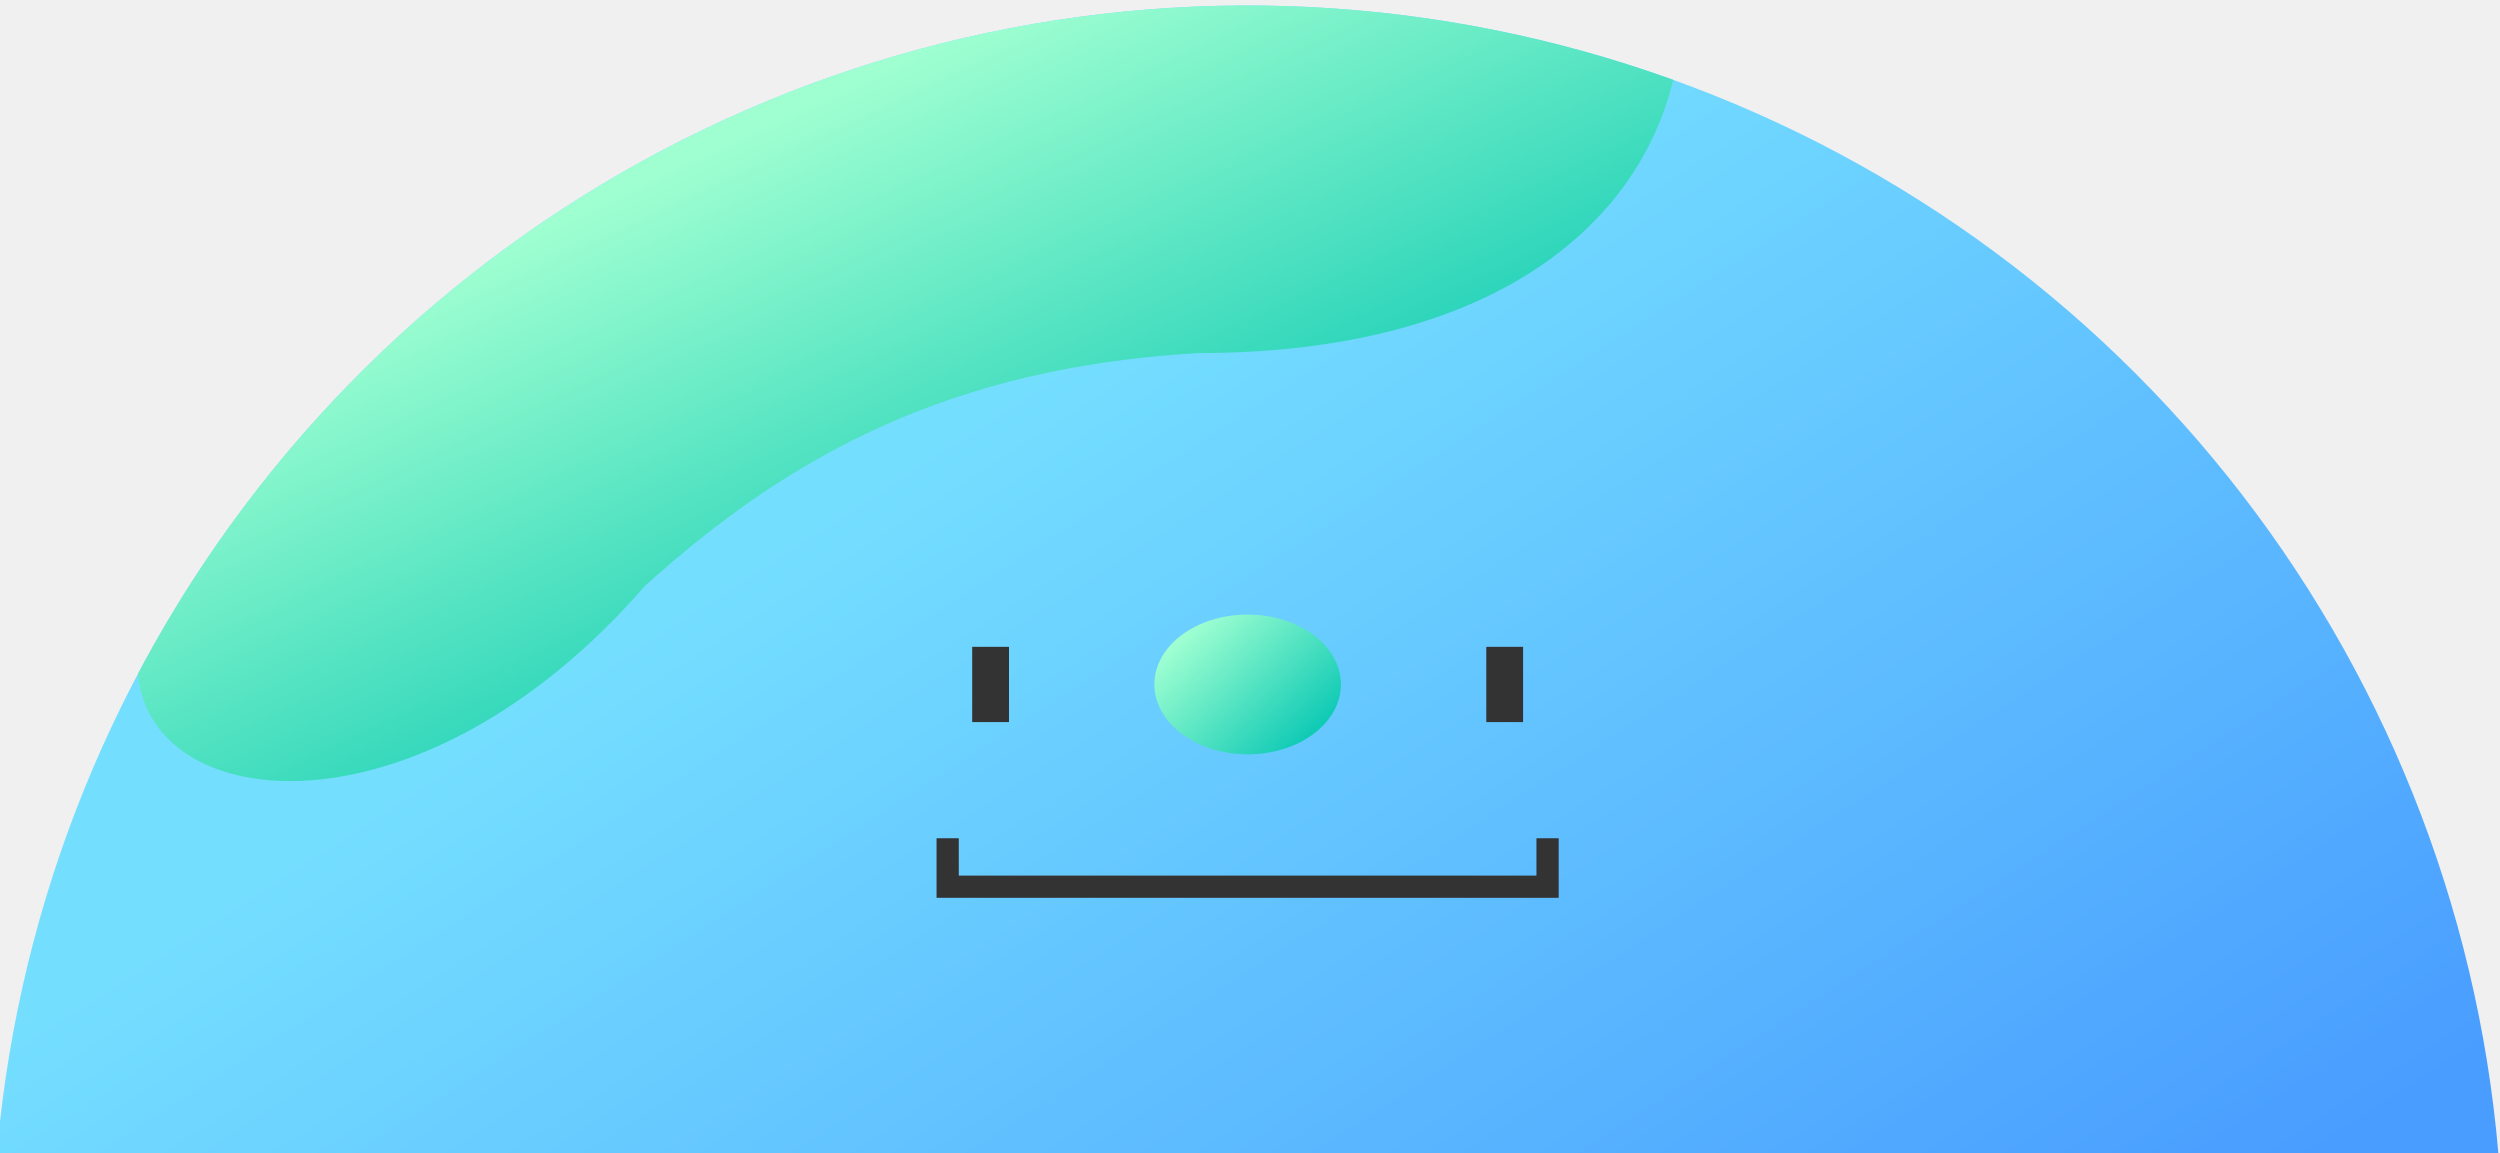
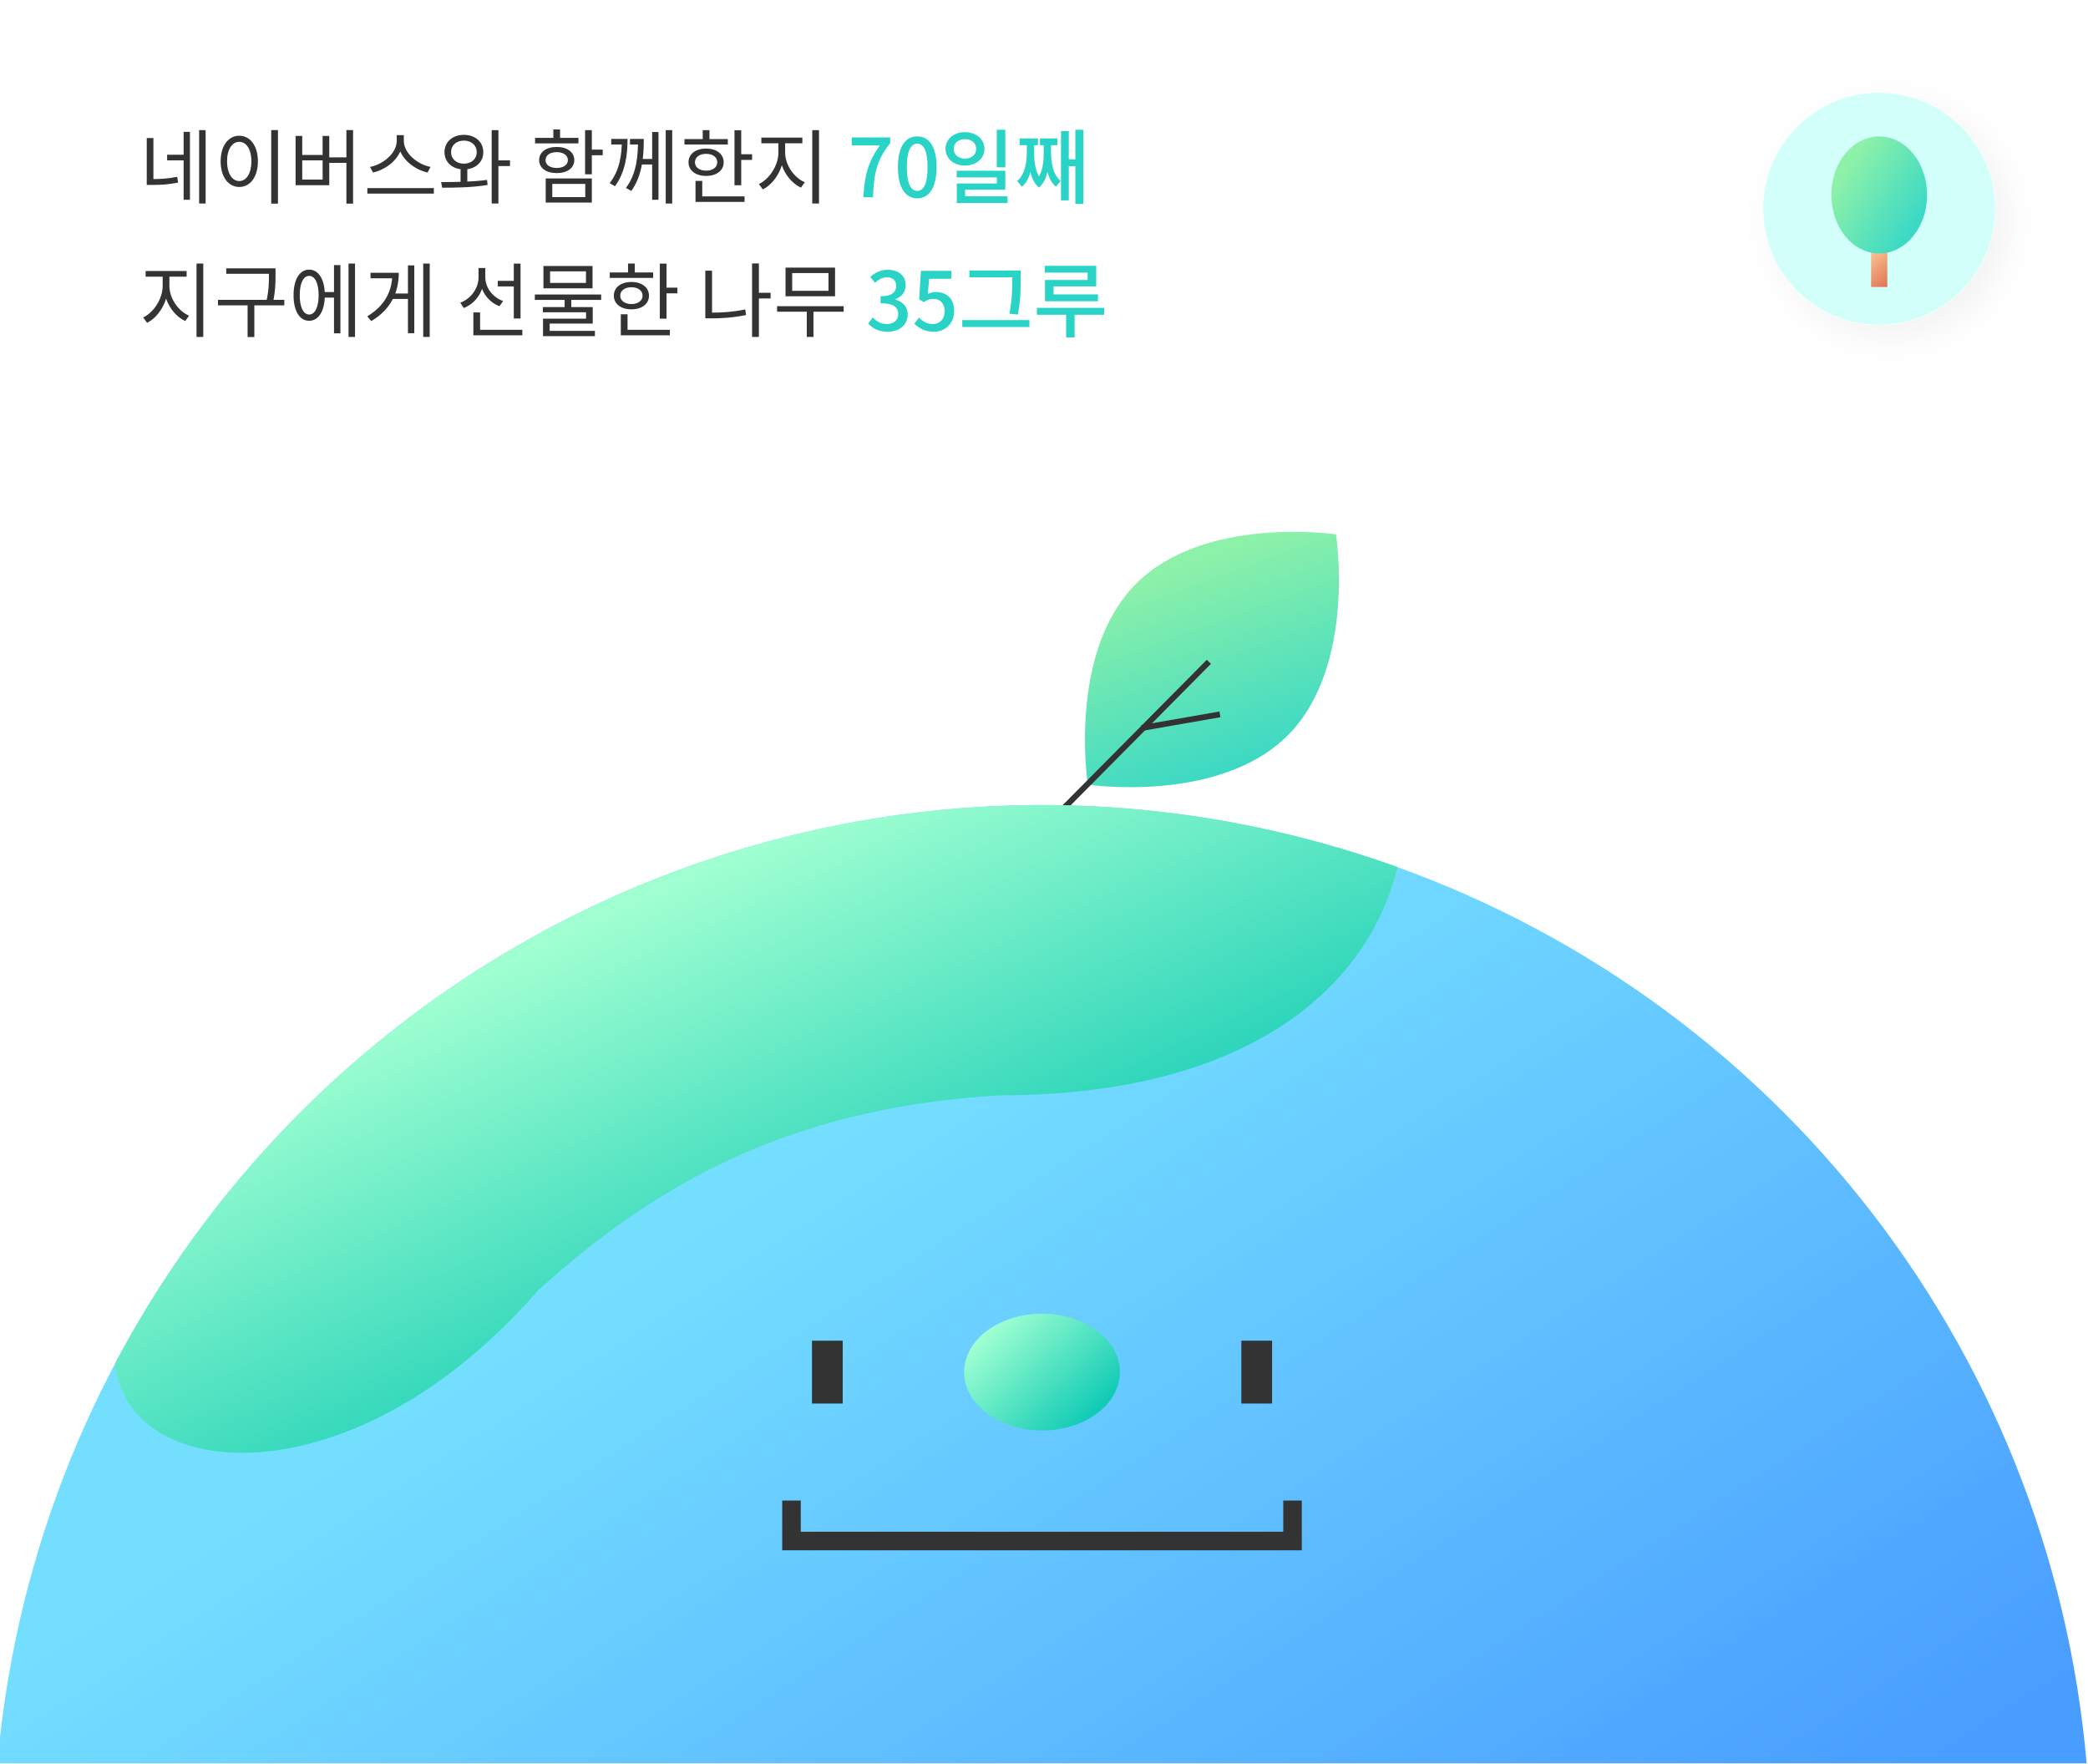
- <svg xmlns="http://www.w3.org/2000/svg" width="360" height="166" viewBox="0 0 360 166" fill="none">
-   <path d="M179.657 362.338C215.411 362.338 250.361 351.736 280.089 331.873C309.818 312.009 332.988 283.776 346.67 250.744C360.352 217.712 363.932 181.364 356.957 146.298C349.982 111.231 332.765 79.02 307.483 53.739C282.202 28.457 249.991 11.24 214.924 4.265C179.858 -2.71 143.51 0.87 110.478 14.552C77.446 28.235 49.213 51.405 29.35 81.133C9.486 110.861 -1.116 145.811 -1.116 181.565C-1.116 229.509 17.93 275.49 51.831 309.391C85.733 343.293 131.713 362.338 179.657 362.338V362.338Z" fill="url(#paint0_linear_1290_29805)" />
-   <path fill-rule="evenodd" clip-rule="evenodd" d="M240.945 11.498C232.498 8.454 223.803 6.031 214.924 4.265C179.858 -2.71 143.51 0.87 110.478 14.552C77.446 28.235 49.213 51.405 29.35 81.133C25.908 86.283 22.745 91.591 19.866 97.032C21.676 117.624 60.569 121.498 92.822 84.422C113.838 65.376 137.153 52.898 172.491 50.846C214.753 50.846 235.852 32.562 240.945 11.498Z" fill="url(#paint1_linear_1290_29805)" />
-   <path d="M179.661 108.623C187.086 108.623 193.09 104.125 193.09 98.551C193.09 92.977 187.086 88.501 179.661 88.501C172.237 88.501 166.232 92.999 166.232 98.551C166.232 104.103 172.258 108.623 179.661 108.623Z" fill="url(#paint2_linear_1290_29805)" />
-   <path d="M142.646 93.144V103.98" stroke="#333333" stroke-width="5.3" stroke-miterlimit="10" />
-   <path d="M216.675 93.144V103.98" stroke="#333333" stroke-width="5.3" stroke-miterlimit="10" />
-   <path d="M222.849 120.708V127.686H136.463V120.708" stroke="#333333" stroke-width="3.2" stroke-miterlimit="10" />
+ <svg xmlns="http://www.w3.org/2000/svg" width="360" height="304" viewBox="0 0 360 304" fill="none">
+   <rect width="360" height="304" fill="white" />
+   <g clip-path="url(#clip0_1643_21463)">
+     <path d="M187.561 135.279C187.561 135.279 210.27 138.639 222.086 126.723C233.901 114.808 230.35 92.129 230.35 92.129C230.35 92.129 207.642 88.769 195.826 100.684C184.01 112.6 187.561 135.279 187.561 135.279Z" fill="url(#paint0_linear_1643_21463)" />
+     <path d="M181.236 141.524L208.429 114.101" stroke="#333333" />
+     <path d="M196.833 125.516L210.329 123.163" stroke="#333333" />
+     <path d="M179.657 500.338C215.411 500.338 250.361 489.736 280.089 469.873C309.818 450.009 332.988 421.776 346.67 388.744C360.352 355.712 363.932 319.364 356.957 284.298C349.982 249.231 332.765 217.021 307.483 191.739C282.202 166.457 249.991 149.24 214.924 142.265C179.858 135.29 143.51 138.87 110.478 152.552C77.446 166.234 49.213 189.405 29.35 219.133C9.486 248.861 -1.116 283.811 -1.116 319.565C-1.116 367.509 17.93 413.49 51.831 447.391C85.733 481.293 131.713 500.338 179.657 500.338V500.338Z" fill="url(#paint1_linear_1643_21463)" />
+     <path fill-rule="evenodd" clip-rule="evenodd" d="M240.945 149.498C232.499 146.454 223.803 144.031 214.925 142.265C179.858 135.29 143.51 138.87 110.478 152.552C77.446 166.234 49.213 189.405 29.35 219.133C25.908 224.283 22.745 229.591 19.866 235.032C21.676 255.624 60.569 259.498 92.822 222.422C113.838 203.377 137.153 190.898 172.491 188.845C214.753 188.845 235.852 170.562 240.945 149.498Z" fill="url(#paint2_linear_1643_21463)" />
+     <path d="M179.661 246.623C187.086 246.623 193.09 242.125 193.09 236.551C193.09 230.977 187.086 226.501 179.661 226.501C172.237 226.501 166.232 230.999 166.232 236.551C166.232 242.103 172.258 246.623 179.661 246.623Z" fill="url(#paint3_linear_1643_21463)" />
+     <path d="M142.646 231.145V241.98" stroke="#333333" stroke-width="5.3" stroke-miterlimit="10" />
+     <path d="M216.675 231.145V241.98" stroke="#333333" stroke-width="5.3" stroke-miterlimit="10" />
+     <path d="M222.849 258.708V265.686H136.463V258.708" stroke="#333333" stroke-width="3.2" stroke-miterlimit="10" />
+   </g>
+   <g filter="url(#filter0_d_1643_21463)">
+     <circle cx="324" cy="36" r="20" fill="#D3FFFA" />
+   </g>
+   <path d="M325.4 41.406H322.602V49.481H325.4V41.406Z" fill="url(#paint4_linear_1643_21463)" />
+   <path d="M323.999 43.703C328.558 43.703 332.254 39.185 332.254 33.611C332.254 28.038 328.558 23.52 323.999 23.52C319.441 23.52 315.745 28.038 315.745 33.611C315.745 39.185 319.441 43.703 323.999 43.703Z" fill="url(#paint5_linear_1643_21463)" />
+   <path d="M25.302 23.794V31.214H26.45V23.794H25.302ZM25.302 30.878V31.886H26.114C27.64 31.886 29.054 31.816 30.706 31.48L30.552 30.486C28.956 30.808 27.584 30.878 26.114 30.878H25.302ZM34.332 22.436V35.092H35.452V22.436H34.332ZM28.816 26.678V27.644H31.98V26.678H28.816ZM31.658 22.73V34.448H32.75V22.73H31.658ZM46.763 22.422V35.106H47.925V22.422H46.763ZM41.247 23.402C39.385 23.402 38.041 25.124 38.041 27.812C38.041 30.514 39.385 32.236 41.247 32.236C43.123 32.236 44.467 30.514 44.467 27.812C44.467 25.124 43.123 23.402 41.247 23.402ZM41.247 24.452C42.493 24.452 43.347 25.768 43.347 27.812C43.347 29.87 42.493 31.214 41.247 31.214C40.015 31.214 39.147 29.87 39.147 27.812C39.147 25.768 40.015 24.452 41.247 24.452ZM59.726 22.422V35.106H60.874V22.422H59.726ZM56.38 27.126V28.078H60.062V27.126H56.38ZM50.962 23.43V31.928H56.772V23.43H55.624V26.72H52.11V23.43H50.962ZM52.11 27.644H55.624V30.962H52.11V27.644ZM68.405 23.304V24.27C68.405 26.426 66.025 28.358 63.799 28.778L64.317 29.744C66.851 29.17 69.413 27.028 69.413 24.27V23.304H68.405ZM68.615 23.304V24.27C68.615 27.042 71.191 29.17 73.711 29.744L74.229 28.778C72.017 28.358 69.623 26.44 69.623 24.27V23.304H68.615ZM63.337 32.432V33.384H74.803V32.432H63.337ZM79.408 28.82V31.844H80.57V28.82H79.408ZM79.982 23.248C78.036 23.248 76.636 24.466 76.636 26.23C76.636 27.994 78.036 29.212 79.982 29.212C81.928 29.212 83.328 27.994 83.328 26.23C83.328 24.466 81.928 23.248 79.982 23.248ZM79.982 24.242C81.27 24.242 82.194 25.054 82.194 26.23C82.194 27.406 81.27 28.218 79.982 28.218C78.694 28.218 77.77 27.406 77.77 26.23C77.77 25.054 78.694 24.242 79.982 24.242ZM84.77 22.436V35.092H85.932V22.436H84.77ZM85.596 27.644V28.624H87.934V27.644H85.596ZM76.23 32.362C78.442 32.362 81.396 32.334 84.07 31.886L83.972 31.018C81.396 31.368 78.344 31.382 76.062 31.396L76.23 32.362ZM100.877 22.436V30.052H102.039V22.436H100.877ZM101.717 25.796V26.762H103.915V25.796H101.717ZM94.087 30.766V34.924H102.039V30.766H94.087ZM100.905 31.704V33.986H95.221V31.704H100.905ZM92.253 23.766V24.718H99.729V23.766H92.253ZM95.991 25.334C94.171 25.334 92.953 26.23 92.953 27.602C92.953 28.974 94.171 29.842 95.991 29.842C97.797 29.842 99.015 28.974 99.015 27.602C99.015 26.23 97.797 25.334 95.991 25.334ZM95.991 26.23C97.125 26.23 97.909 26.762 97.909 27.602C97.909 28.428 97.125 28.96 95.991 28.96C94.829 28.96 94.059 28.428 94.059 27.602C94.059 26.762 94.829 26.23 95.991 26.23ZM95.403 22.324V24.256H96.565V22.324H95.403ZM107.218 23.948V24.032C107.218 26.678 106.854 29.324 105.118 31.578L106.028 32.11C107.834 29.646 108.198 26.664 108.198 23.948H107.218ZM105.384 23.948V24.914H107.792V23.948H105.384ZM110.004 23.948V24.046C110.004 26.58 109.85 29.87 107.918 32.39L108.842 32.922C110.83 30.178 110.998 26.622 110.998 23.948H110.004ZM108.618 23.948V24.914H110.62V23.948H108.618ZM114.778 22.436V35.092H115.898V22.436H114.778ZM110.41 27.406V28.358H112.678V27.406H110.41ZM112.44 22.758V34.448H113.532V22.758H112.44ZM126.635 22.45V31.942H127.797V22.45H126.635ZM127.433 26.594V27.574H129.673V26.594H127.433ZM118.011 23.976V24.914H125.487V23.976H118.011ZM121.749 25.614C119.943 25.614 118.711 26.552 118.711 27.98C118.711 29.394 119.943 30.332 121.749 30.332C123.541 30.332 124.773 29.394 124.773 27.98C124.773 26.552 123.541 25.614 121.749 25.614ZM121.749 26.524C122.883 26.524 123.667 27.098 123.667 27.98C123.667 28.848 122.883 29.422 121.749 29.422C120.601 29.422 119.817 28.848 119.817 27.98C119.817 27.098 120.601 26.524 121.749 26.524ZM121.161 22.436V24.466H122.323V22.436H121.161ZM119.915 33.86V34.812H128.371V33.86H119.915ZM119.915 31.186V34.266H121.077V31.186H119.915ZM134.208 24.242V26.3C134.208 28.484 132.682 30.864 130.848 31.732L131.52 32.656C133.536 31.662 135.146 28.974 135.146 26.3V24.242H134.208ZM134.432 24.242V26.3C134.432 28.932 136.056 31.396 138.1 32.348L138.758 31.424C136.896 30.626 135.37 28.442 135.37 26.3V24.242H134.432ZM131.268 23.724V24.704H138.338V23.724H131.268ZM140.046 22.436V35.092H141.208V22.436H140.046ZM28.046 47.242V49.3C28.046 51.484 26.52 53.864 24.686 54.732L25.358 55.656C27.374 54.662 28.984 51.974 28.984 49.3V47.242H28.046ZM28.27 47.242V49.3C28.27 51.932 29.894 54.396 31.938 55.348L32.596 54.424C30.734 53.626 29.208 51.442 29.208 49.3V47.242H28.27ZM25.106 46.724V47.704H32.176V46.724H25.106ZM33.884 45.436V58.092H35.046V45.436H33.884ZM39.007 46.262V47.2H46.917V46.262H39.007ZM37.579 51.694V52.646H49.017V51.694H37.579ZM42.689 52.324V58.106H43.851V52.324H42.689ZM46.371 46.262V47.354C46.371 48.628 46.371 50.098 45.881 52.142L47.029 52.296C47.505 50.154 47.505 48.67 47.505 47.354V46.262H46.371ZM55.582 50.35V51.316H57.976V50.35H55.582ZM60.09 45.436V58.092H61.21V45.436H60.09ZM57.584 45.702V57.462H58.69V45.702H57.584ZM53.3 46.486C51.662 46.486 50.612 48.18 50.612 50.896C50.612 53.612 51.662 55.306 53.3 55.306C54.938 55.306 56.002 53.612 56.002 50.896C56.002 48.18 54.938 46.486 53.3 46.486ZM53.3 47.564C54.308 47.564 54.938 48.852 54.938 50.896C54.938 52.94 54.308 54.228 53.3 54.228C52.306 54.228 51.676 52.94 51.676 50.896C51.676 48.852 52.306 47.564 53.3 47.564ZM72.969 45.436V58.092H74.089V45.436H72.969ZM67.481 50.602V51.54H70.673V50.602H67.481ZM70.337 45.758V57.448H71.429V45.758H70.337ZM67.635 47.032V47.242C67.635 50.224 66.305 52.744 63.323 54.536L64.009 55.362C67.425 53.332 68.755 50.35 68.755 47.032H67.635ZM63.883 47.032V47.984H68.069V47.032H63.883ZM85.829 48.418V49.384H89.02V48.418H85.829ZM82.51 46.206V47.76C82.51 49.692 81.237 51.484 79.361 52.184L79.963 53.108C82.076 52.254 83.448 50.21 83.448 47.76V46.206H82.51ZM82.734 46.206V47.802C82.734 50.056 84.093 52.016 86.109 52.8L86.739 51.904C84.904 51.232 83.672 49.566 83.672 47.802V46.206H82.734ZM88.587 45.45V54.914H89.749V45.45H88.587ZM81.615 56.86V57.812H90.056V56.86H81.615ZM81.615 53.864V57.308H82.776V53.864H81.615ZM97.349 51.414V53.36H98.497V51.414H97.349ZM92.211 50.77V51.708H103.649V50.77H92.211ZM93.695 45.856V49.706H102.165V45.856H93.695ZM101.031 46.78V48.782H94.843V46.78H101.031ZM93.597 52.94V53.836H101.045V54.942H93.625V57.322H94.773V55.782H102.193V52.94H93.597ZM93.625 57.042V57.952H102.571V57.042H93.625ZM113.756 45.45V54.942H114.918V45.45H113.756ZM114.554 49.594V50.574H116.794V49.594H114.554ZM105.132 46.976V47.914H112.608V46.976H105.132ZM108.87 48.614C107.064 48.614 105.832 49.552 105.832 50.98C105.832 52.394 107.064 53.332 108.87 53.332C110.662 53.332 111.894 52.394 111.894 50.98C111.894 49.552 110.662 48.614 108.87 48.614ZM108.87 49.524C110.004 49.524 110.788 50.098 110.788 50.98C110.788 51.848 110.004 52.422 108.87 52.422C107.722 52.422 106.938 51.848 106.938 50.98C106.938 50.098 107.722 49.524 108.87 49.524ZM108.282 45.436V47.466H109.444V45.436H108.282ZM107.036 56.86V57.812H115.492V56.86H107.036ZM107.036 54.186V57.266H108.198V54.186H107.036ZM130.522 50.476V51.456H132.86V50.476H130.522ZM129.668 45.422V58.092H130.844V45.422H129.668ZM121.604 46.668V54.508H122.766V46.668H121.604ZM121.604 53.906V54.886H122.612C124.53 54.886 126.476 54.76 128.632 54.312L128.492 53.346C126.406 53.78 124.488 53.906 122.612 53.906H121.604ZM133.979 52.786V53.738H145.459V52.786H133.979ZM139.103 53.36V58.092H140.251V53.36H139.103ZM135.435 46.136V51.078H143.975V46.136H135.435ZM142.841 47.074V50.14H136.583V47.074H142.841Z" fill="#333333" />
+   <path d="M148.86 34H150.512C150.694 29.982 151.072 27.7 153.48 24.676V23.696H146.858V25.068H151.702C149.7 27.84 149.042 30.248 148.86 34ZM158.146 34.196C160.162 34.196 161.478 32.39 161.478 28.806C161.478 25.25 160.162 23.514 158.146 23.514C156.116 23.514 154.814 25.25 154.814 28.806C154.814 32.39 156.116 34.196 158.146 34.196ZM158.146 32.908C157.096 32.908 156.354 31.788 156.354 28.806C156.354 25.866 157.096 24.774 158.146 24.774C159.196 24.774 159.924 25.866 159.924 28.806C159.924 31.788 159.196 32.908 158.146 32.908ZM166.369 22.786C164.451 22.786 163.023 23.976 163.023 25.67C163.023 27.35 164.451 28.54 166.369 28.54C168.301 28.54 169.729 27.35 169.729 25.67C169.729 23.976 168.301 22.786 166.369 22.786ZM166.369 23.99C167.489 23.99 168.301 24.648 168.301 25.67C168.301 26.692 167.489 27.35 166.369 27.35C165.263 27.35 164.437 26.692 164.437 25.67C164.437 24.648 165.263 23.99 166.369 23.99ZM171.857 22.366V28.848H173.327V22.366H171.857ZM164.941 29.436V30.584H171.871V31.634H164.969V34.476H166.397V32.712H173.327V29.436H164.941ZM164.969 33.846V35.008H173.705V33.846H164.969ZM185.408 22.366V35.162H186.78V22.366H185.408ZM183.784 27.462V28.652H185.898V27.462H183.784ZM182.93 22.604V34.546H184.274V22.604H182.93ZM177.036 24.592V26.076C177.036 27.756 176.826 29.996 175.37 31.2L176.196 32.194C177.778 30.892 178.03 28.19 178.03 26.076V24.592H177.036ZM177.316 24.592V26.076C177.316 27.91 177.442 30.92 179.122 32.334L179.836 31.298C178.366 29.94 178.296 27.518 178.296 26.076V24.592H177.316ZM179.948 24.592V26.076C179.948 27.672 179.878 29.982 178.408 31.298L179.122 32.334C180.788 30.948 180.928 28.078 180.928 26.076V24.592H179.948ZM180.228 24.592V26.076C180.228 28.232 180.48 30.906 182.062 32.194L182.874 31.2C181.432 30.01 181.208 27.798 181.208 26.076V24.592H180.228ZM175.804 23.864V25.04H178.954V23.864H175.804ZM179.304 23.864V25.04H182.314V23.864H179.304ZM153.041 57.196C154.945 57.196 156.499 56.104 156.499 54.242C156.499 52.842 155.561 51.96 154.371 51.652V51.582C155.463 51.176 156.149 50.35 156.149 49.16C156.149 47.466 154.847 46.514 152.999 46.514C151.809 46.514 150.857 47.018 150.031 47.746L150.885 48.768C151.473 48.18 152.145 47.802 152.929 47.802C153.923 47.802 154.511 48.376 154.511 49.286C154.511 50.322 153.839 51.078 151.823 51.078V52.282C154.133 52.282 154.861 53.01 154.861 54.158C154.861 55.222 154.063 55.866 152.915 55.866C151.837 55.866 151.081 55.348 150.479 54.732L149.681 55.768C150.381 56.552 151.431 57.196 153.041 57.196ZM161.039 57.196C162.831 57.196 164.511 55.894 164.511 53.626C164.511 51.358 163.097 50.35 161.375 50.35C160.815 50.35 160.395 50.476 159.961 50.7L160.199 48.068H164.021V46.696H158.785L158.477 51.596L159.275 52.1C159.877 51.708 160.269 51.526 160.913 51.526C162.089 51.526 162.873 52.31 162.873 53.668C162.873 55.04 162.005 55.866 160.843 55.866C159.765 55.866 159.009 55.348 158.435 54.76L157.651 55.81C158.393 56.538 159.415 57.196 161.039 57.196ZM167.133 46.64V47.816H175.309V46.64H167.133ZM165.915 55.18V56.384H177.479V55.18H165.915ZM174.525 46.64V48.026C174.525 49.678 174.525 51.554 174.035 54.088L175.505 54.228C175.981 51.526 175.981 49.734 175.981 48.026V46.64H174.525ZM180.138 45.828V47.004H187.516V48.264H180.166V51.47H181.65V49.384H189V45.828H180.138ZM180.166 50.756V51.932H189.294V50.756H180.166ZM178.78 53.08V54.27H190.372V53.08H178.78ZM183.82 53.528V58.176H185.276V53.528H183.82Z" fill="#29D3C6" />
  <defs>
-     <linearGradient id="paint0_linear_1290_29805" x1="81.859" y1="10.192" x2="227.113" y2="235.252" gradientUnits="userSpaceOnUse">
+     <filter id="filter0_d_1643_21463" x="300" y="12" width="52" height="52" filterUnits="userSpaceOnUse" color-interpolation-filters="sRGB">
+       <feFlood flood-opacity="0" result="BackgroundImageFix" />
+       <feColorMatrix in="SourceAlpha" type="matrix" values="0 0 0 0 0 0 0 0 0 0 0 0 0 0 0 0 0 0 127 0" result="hardAlpha" />
+       <feOffset dx="2" dy="2" />
+       <feGaussianBlur stdDeviation="3" />
+       <feComposite in2="hardAlpha" operator="out" />
+       <feColorMatrix type="matrix" values="0 0 0 0 0 0 0 0 0 0 0 0 0 0 0 0 0 0 0.05 0" />
+       <feBlend mode="normal" in2="BackgroundImageFix" result="effect1_dropShadow_1643_21463" />
+       <feBlend mode="normal" in="SourceGraphic" in2="effect1_dropShadow_1643_21463" result="shape" />
+     </filter>
+     <linearGradient id="paint0_linear_1643_21463" x1="218.31" y1="88.094" x2="232.297" y2="126.709" gradientUnits="userSpaceOnUse">
+       <stop offset="0.094" stop-color="#8DF1A9" />
+       <stop offset="1" stop-color="#3AD8C5" />
+     </linearGradient>
+     <linearGradient id="paint1_linear_1643_21463" x1="81.859" y1="148.192" x2="227.113" y2="373.252" gradientUnits="userSpaceOnUse">
      <stop offset="0.276" stop-color="#74DEFF" />
      <stop offset="1" stop-color="#499DFF" />
    </linearGradient>
-     <linearGradient id="paint1_linear_1290_29805" x1="95.603" y1="23.904" x2="131.005" y2="99.71" gradientUnits="userSpaceOnUse">
+     <linearGradient id="paint2_linear_1643_21463" x1="95.603" y1="161.904" x2="131.005" y2="237.71" gradientUnits="userSpaceOnUse">
      <stop offset="0.005" stop-color="#9FFFD1" />
      <stop offset="1" stop-color="#12CBB5" />
    </linearGradient>
-     <linearGradient id="paint2_linear_1290_29805" x1="171.389" y1="90.36" x2="187.271" y2="106.848" gradientUnits="userSpaceOnUse">
+     <linearGradient id="paint3_linear_1643_21463" x1="171.389" y1="228.36" x2="187.271" y2="244.848" gradientUnits="userSpaceOnUse">
      <stop offset="0.005" stop-color="#9FFFD1" />
      <stop offset="1" stop-color="#12CBB5" />
    </linearGradient>
+     <linearGradient id="paint4_linear_1643_21463" x1="322.353" y1="43.095" x2="326.566" y2="48.154" gradientUnits="userSpaceOnUse">
+       <stop offset="0.141" stop-color="#FBBD90" />
+       <stop offset="1" stop-color="#DE7756" />
+     </linearGradient>
+     <linearGradient id="paint5_linear_1643_21463" x1="318.915" y1="25.384" x2="333.354" y2="34.57" gradientUnits="userSpaceOnUse">
+       <stop offset="0.094" stop-color="#8DF1A9" />
+       <stop offset="1" stop-color="#3AD8C5" />
+     </linearGradient>
+     <clipPath id="clip0_1643_21463">
+       <rect width="360" height="304" fill="white" />
+     </clipPath>
  </defs>
</svg>
